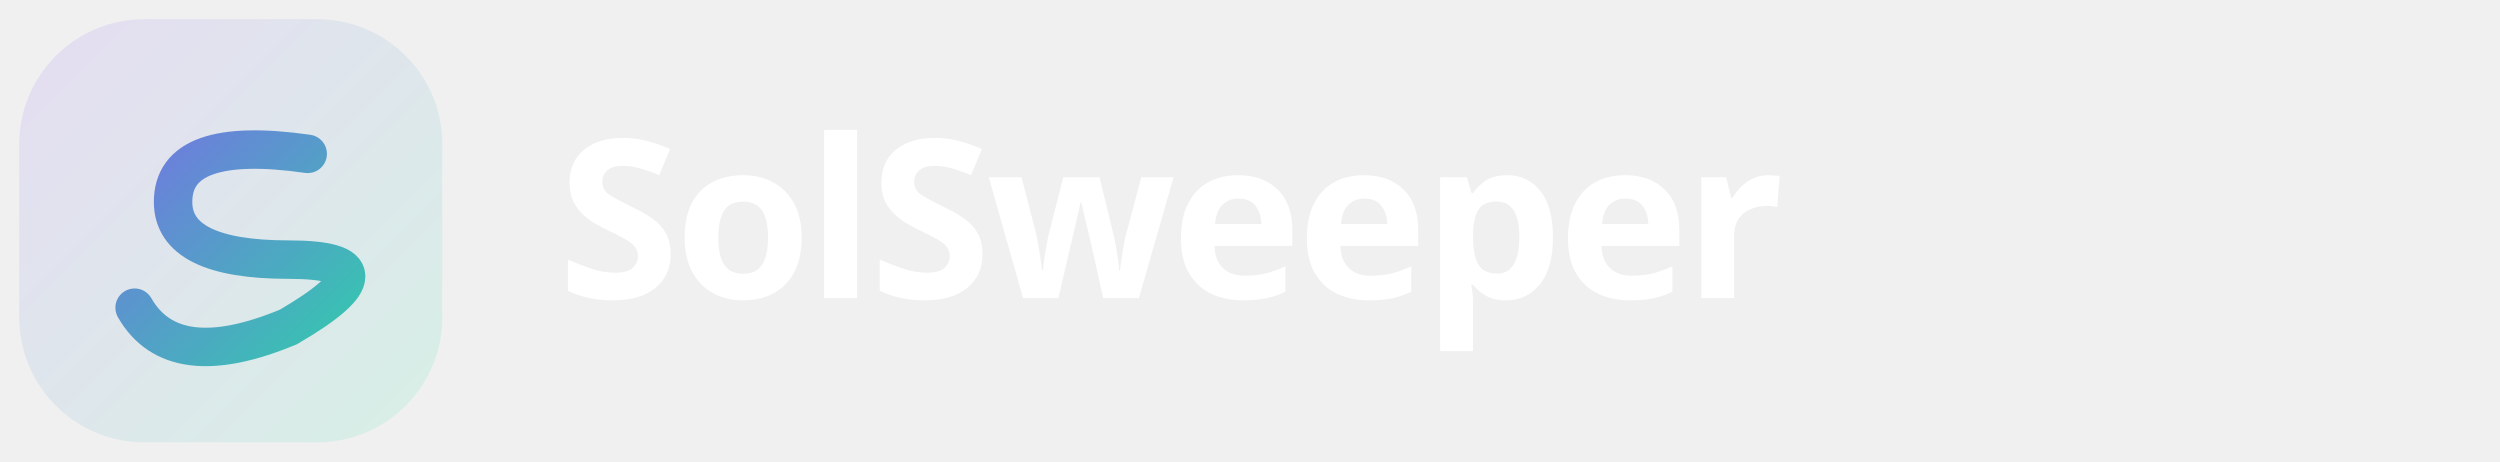
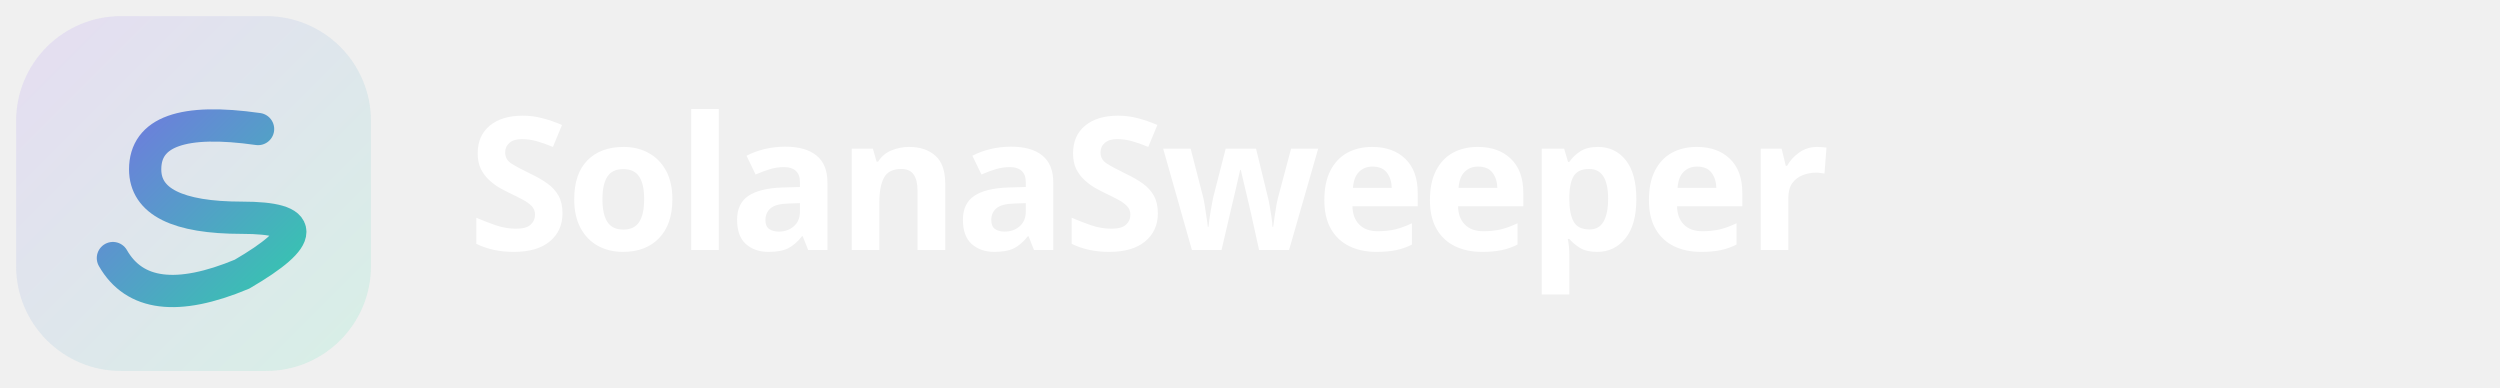
- <svg xmlns="http://www.w3.org/2000/svg" width="260" height="48" viewBox="0 0 260 48" fill="none">
+ <svg xmlns="http://www.w3.org/2000/svg" width="310" height="48" viewBox="0 0 310 48" fill="none">
  <defs>
    <linearGradient id="lockGrad" x1="0" y1="0" x2="48" y2="48" gradientUnits="userSpaceOnUse">
      <stop stop-color="#9945FF" />
      <stop offset="1" stop-color="#14F195" />
    </linearGradient>
  </defs>
  <rect x="2" y="2" width="44" height="44" rx="13" fill="url(#lockGrad)" opacity="0.12" />
  <path d="M32 16 Q18 14 18 21 Q18 27 30 27 Q42 27 30 34 Q18 39 14 32" stroke="url(#lockGrad)" stroke-width="4" stroke-linecap="round" fill="none" />
-   <text x="58" y="31" font-family="'General Sans', system-ui, sans-serif" font-size="23" font-weight="600" letter-spacing="-0.5" fill="#ffffff">SolSweeper</text>
+   <text x="58" y="31" font-family="'General Sans', system-ui, sans-serif" font-size="23" font-weight="600" letter-spacing="-0.5" fill="#ffffff">SolanaSweeper</text>
</svg>
